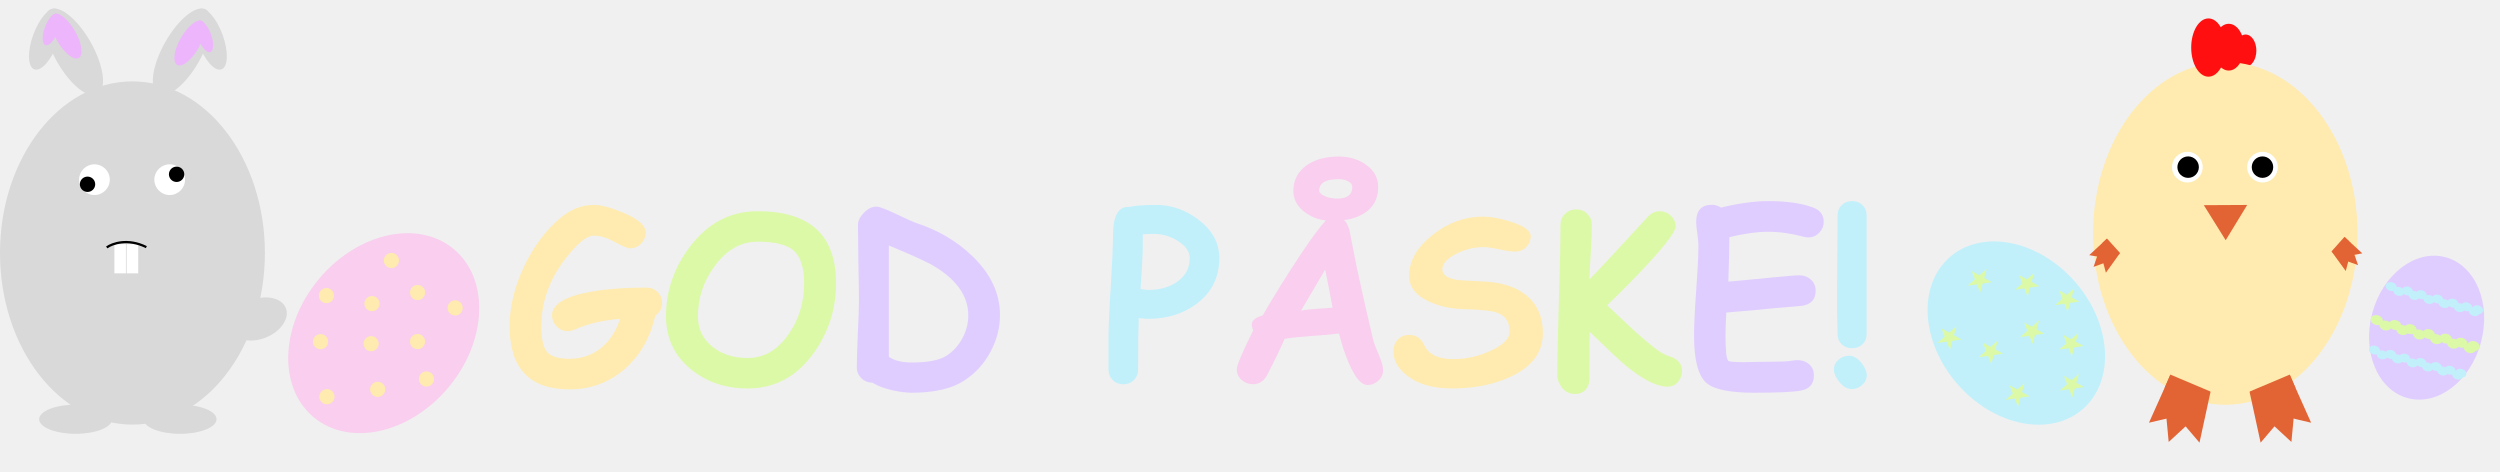
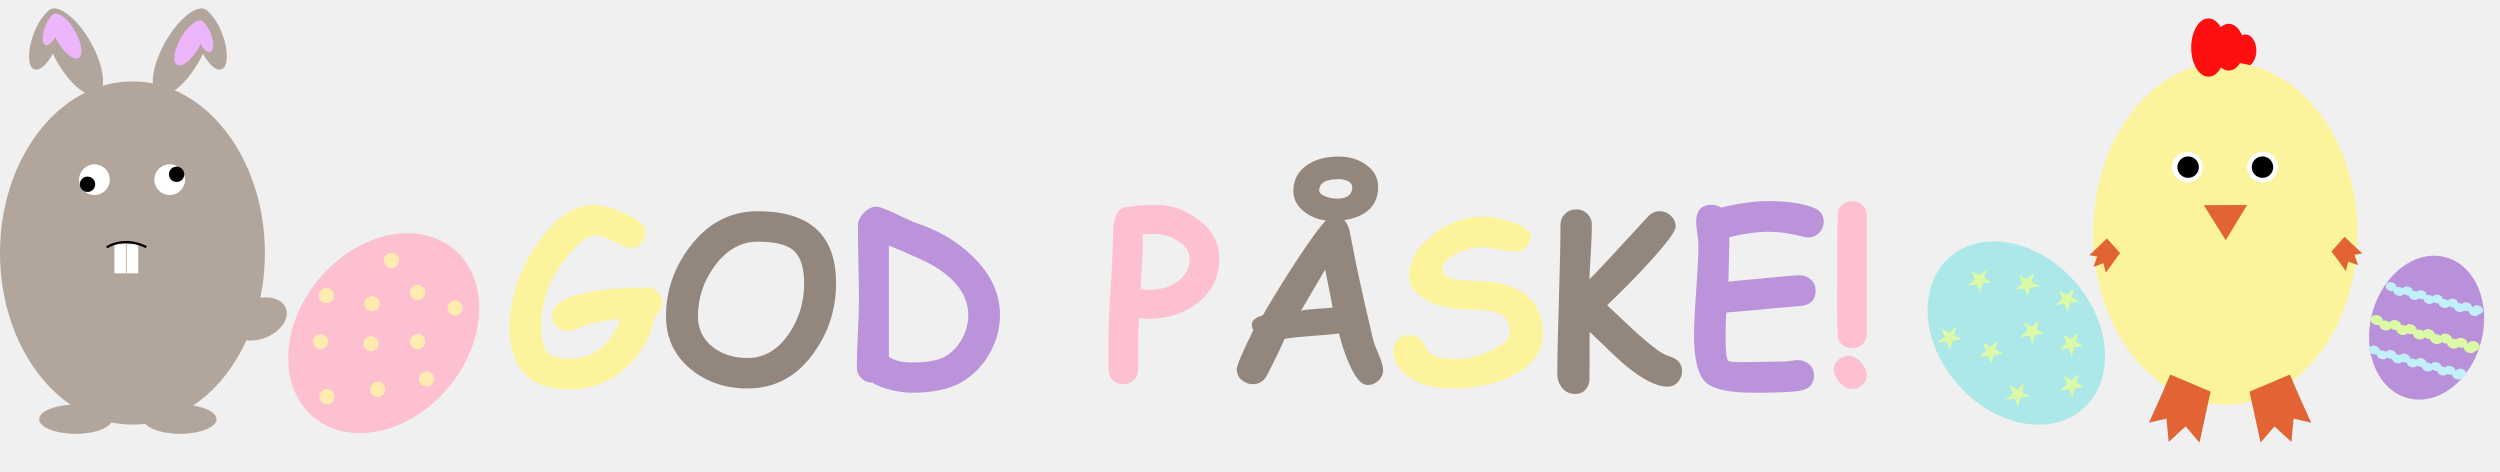
<svg xmlns="http://www.w3.org/2000/svg" width="3256" height="614" viewBox="0 0 3256 614" fill="none">
-   <ellipse cx="499.754" cy="433.907" rx="110" ry="142.522" transform="rotate(39.8202 499.754 433.907)" fill="#F9CEEE" />
-   <circle cx="425.142" cy="384.982" r="9.884" transform="rotate(39.8202 425.142 384.982)" fill="#FFEBAF" />
-   <circle cx="555.422" cy="493.605" r="9.884" transform="rotate(39.8202 555.422 493.605)" fill="#FFEBAF" />
-   <circle cx="483.34" cy="447.618" r="9.884" transform="rotate(39.8202 483.34 447.618)" fill="#FFEBAF" />
-   <circle cx="543.759" cy="444.859" r="9.884" transform="rotate(39.8202 543.759 444.859)" fill="#FFEBAF" />
-   <circle cx="543.858" cy="381.011" r="9.884" transform="rotate(39.8202 543.858 381.011)" fill="#FFEBAF" />
-   <circle cx="509.74" cy="339.28" r="9.884" transform="rotate(39.8202 509.74 339.28)" fill="#FFEBAF" />
-   <circle cx="425.762" cy="516.677" r="9.884" transform="rotate(39.8202 425.762 516.677)" fill="#FFEBAF" />
-   <circle cx="417.452" cy="444.989" r="9.884" transform="rotate(39.8202 417.452 444.989)" fill="#FFEBAF" />
-   <circle cx="491.898" cy="507.06" r="9.884" transform="rotate(39.8202 491.898 507.06)" fill="#FFEBAF" />
-   <circle cx="592.759" cy="401.027" r="9.884" transform="rotate(39.8202 592.759 401.027)" fill="#FFEBAF" />
-   <circle cx="484.496" cy="395.446" r="9.884" transform="rotate(39.8202 484.496 395.446)" fill="#FFEBAF" />
-   <ellipse cx="3160.43" cy="426.752" rx="73.328" ry="95.007" transform="rotate(15 3160.43 426.752)" fill="#E0CDFF" />
+   <ellipse cx="499.753" cy="433.907" rx="110" ry="142.522" transform="rotate(39.8202 499.753 433.907)" fill="#FDC0D0" />
+   <circle cx="425.141" cy="384.982" r="9.884" transform="rotate(39.8202 425.141 384.982)" fill="#FFEBAF" />
+   <circle cx="555.421" cy="493.605" r="9.884" transform="rotate(39.8202 555.421 493.605)" fill="#FFEBAF" />
+   <circle cx="483.339" cy="447.618" r="9.884" transform="rotate(39.8202 483.339 447.618)" fill="#FFEBAF" />
+   <circle cx="543.758" cy="444.859" r="9.884" transform="rotate(39.8202 543.758 444.859)" fill="#FFEBAF" />
+   <circle cx="543.857" cy="381.011" r="9.884" transform="rotate(39.8202 543.857 381.011)" fill="#FFEBAF" />
+   <circle cx="509.739" cy="339.28" r="9.884" transform="rotate(39.8202 509.739 339.28)" fill="#FFEBAF" />
+   <circle cx="425.761" cy="516.677" r="9.884" transform="rotate(39.8202 425.761 516.677)" fill="#FFEBAF" />
+   <circle cx="417.451" cy="444.989" r="9.884" transform="rotate(39.8202 417.451 444.989)" fill="#FFEBAF" />
+   <circle cx="491.897" cy="507.06" r="9.884" transform="rotate(39.8202 491.897 507.06)" fill="#FFEBAF" />
+   <circle cx="592.758" cy="401.027" r="9.884" transform="rotate(39.8202 592.758 401.027)" fill="#FFEBAF" />
+   <circle cx="484.495" cy="395.446" r="9.884" transform="rotate(39.8202 484.495 395.446)" fill="#FFEBAF" />
+   <ellipse cx="3160.43" cy="426.752" rx="73.328" ry="95.007" transform="rotate(15 3160.43 426.752)" fill="#B991DA" />
  <ellipse cx="3106.82" cy="423.929" rx="8.077" ry="6.376" transform="rotate(15 3106.82 423.929)" fill="#DCF9A8" />
  <ellipse cx="3119.31" cy="423.312" rx="8.077" ry="6.376" transform="rotate(15 3119.31 423.312)" fill="#DCF9A8" />
  <ellipse cx="3095.5" cy="416.933" rx="8.077" ry="6.376" transform="rotate(15 3095.5 416.933)" fill="#DCF9A8" />
  <ellipse cx="3150.76" cy="435.701" rx="8.077" ry="6.376" transform="rotate(15 3150.76 435.701)" fill="#DCF9A8" />
-   <ellipse cx="3129" cy="429.871" rx="8.077" ry="6.376" transform="rotate(15 3129 429.871)" fill="#DCF9A8" />
+   <ellipse cx="3128.99" cy="429.871" rx="8.077" ry="6.376" transform="rotate(15 3128.99 429.871)" fill="#DCF9A8" />
  <ellipse cx="3163.24" cy="435.085" rx="8.077" ry="6.376" transform="rotate(15 3163.24 435.085)" fill="#DCF9A8" />
  <ellipse cx="3139.43" cy="428.704" rx="8.077" ry="6.376" transform="rotate(15 3139.43 428.704)" fill="#DCF9A8" />
  <ellipse cx="3172.93" cy="441.642" rx="8.077" ry="6.376" transform="rotate(15 3172.93 441.642)" fill="#DCF9A8" />
  <ellipse cx="3185.42" cy="441.027" rx="8.077" ry="6.376" transform="rotate(15 3185.42 441.027)" fill="#DCF9A8" />
  <ellipse cx="3216.86" cy="453.415" rx="8.077" ry="6.376" transform="rotate(15 3216.86 453.415)" fill="#DCF9A8" />
  <ellipse cx="3221.55" cy="450.708" rx="8.077" ry="6.376" transform="rotate(15 3221.55 450.708)" fill="#DCF9A8" />
  <ellipse cx="3195.1" cy="447.581" rx="8.077" ry="6.376" transform="rotate(15 3195.1 447.581)" fill="#DCF9A8" />
  <ellipse cx="3205.54" cy="446.417" rx="8.077" ry="6.376" transform="rotate(15 3205.54 446.417)" fill="#DCF9A8" />
-   <ellipse cx="3102.63" cy="462.156" rx="7.21" ry="5.692" transform="rotate(15 3102.63 462.156)" fill="#C1F0FB" />
-   <ellipse cx="3113.77" cy="461.607" rx="7.21" ry="5.692" transform="rotate(15 3113.77 461.607)" fill="#C1F0FB" />
+   <ellipse cx="3102.63" cy="462.158" rx="7.21" ry="5.692" transform="rotate(15 3102.63 462.158)" fill="#C1F0FB" />
+   <ellipse cx="3113.77" cy="461.609" rx="7.21" ry="5.692" transform="rotate(15 3113.77 461.609)" fill="#C1F0FB" />
  <ellipse cx="3092.51" cy="455.914" rx="7.21" ry="5.692" transform="rotate(15 3092.51 455.914)" fill="#C1F0FB" />
-   <ellipse cx="3141.85" cy="472.665" rx="7.21" ry="5.692" transform="rotate(15 3141.85 472.665)" fill="#C1F0FB" />
-   <ellipse cx="3122.42" cy="467.46" rx="7.21" ry="5.692" transform="rotate(15 3122.42 467.46)" fill="#C1F0FB" />
-   <ellipse cx="3153" cy="472.117" rx="7.21" ry="5.692" transform="rotate(15 3153 472.117)" fill="#C1F0FB" />
-   <ellipse cx="3131.74" cy="466.419" rx="7.21" ry="5.692" transform="rotate(15 3131.74 466.419)" fill="#C1F0FB" />
-   <ellipse cx="3161.65" cy="477.97" rx="7.21" ry="5.692" transform="rotate(15 3161.65 477.97)" fill="#C1F0FB" />
+   <ellipse cx="3141.85" cy="472.667" rx="7.21" ry="5.692" transform="rotate(15 3141.85 472.667)" fill="#C1F0FB" />
+   <ellipse cx="3122.42" cy="467.462" rx="7.21" ry="5.692" transform="rotate(15 3122.42 467.462)" fill="#C1F0FB" />
+   <ellipse cx="3153" cy="472.119" rx="7.21" ry="5.692" transform="rotate(15 3153 472.119)" fill="#C1F0FB" />
+   <ellipse cx="3131.74" cy="466.421" rx="7.21" ry="5.692" transform="rotate(15 3131.74 466.421)" fill="#C1F0FB" />
+   <ellipse cx="3161.64" cy="477.972" rx="7.21" ry="5.692" transform="rotate(15 3161.64 477.972)" fill="#C1F0FB" />
  <ellipse cx="3172.79" cy="477.421" rx="7.21" ry="5.692" transform="rotate(15 3172.79 477.421)" fill="#C1F0FB" />
-   <ellipse cx="3200.87" cy="488.48" rx="7.21" ry="5.692" transform="rotate(15 3200.87 488.48)" fill="#C1F0FB" />
-   <ellipse cx="3205.05" cy="486.066" rx="7.21" ry="5.692" transform="rotate(15 3205.05 486.066)" fill="#C1F0FB" />
+   <ellipse cx="3200.87" cy="488.482" rx="7.21" ry="5.692" transform="rotate(15 3200.87 488.482)" fill="#C1F0FB" />
+   <ellipse cx="3205.05" cy="486.068" rx="7.21" ry="5.692" transform="rotate(15 3205.05 486.068)" fill="#C1F0FB" />
  <ellipse cx="3181.44" cy="483.275" rx="7.21" ry="5.692" transform="rotate(15 3181.44 483.275)" fill="#C1F0FB" />
-   <ellipse cx="3190.76" cy="482.234" rx="7.21" ry="5.692" transform="rotate(15 3190.76 482.234)" fill="#C1F0FB" />
+   <ellipse cx="3190.75" cy="482.236" rx="7.21" ry="5.692" transform="rotate(15 3190.75 482.236)" fill="#C1F0FB" />
  <ellipse cx="3124.34" cy="379.517" rx="7.21" ry="5.692" transform="rotate(15 3124.34 379.517)" fill="#C1F0FB" />
  <ellipse cx="3135.48" cy="378.968" rx="7.21" ry="5.692" transform="rotate(15 3135.48 378.968)" fill="#C1F0FB" />
  <ellipse cx="3114.22" cy="373.271" rx="7.21" ry="5.692" transform="rotate(15 3114.22 373.271)" fill="#C1F0FB" />
  <ellipse cx="3163.56" cy="390.029" rx="7.21" ry="5.692" transform="rotate(15 3163.56 390.029)" fill="#C1F0FB" />
  <ellipse cx="3144.13" cy="384.822" rx="7.21" ry="5.692" transform="rotate(15 3144.13 384.822)" fill="#C1F0FB" />
  <ellipse cx="3174.71" cy="389.48" rx="7.21" ry="5.692" transform="rotate(15 3174.71 389.48)" fill="#C1F0FB" />
  <ellipse cx="3153.44" cy="383.783" rx="7.21" ry="5.692" transform="rotate(15 3153.44 383.783)" fill="#C1F0FB" />
  <ellipse cx="3183.35" cy="395.332" rx="7.21" ry="5.692" transform="rotate(15 3183.35 395.332)" fill="#C1F0FB" />
  <ellipse cx="3194.5" cy="394.783" rx="7.21" ry="5.692" transform="rotate(15 3194.5 394.783)" fill="#C1F0FB" />
  <ellipse cx="3222.57" cy="405.843" rx="7.21" ry="5.692" transform="rotate(15 3222.57 405.843)" fill="#C1F0FB" />
  <ellipse cx="3226.76" cy="403.425" rx="7.21" ry="5.692" transform="rotate(15 3226.76 403.425)" fill="#C1F0FB" />
  <ellipse cx="3203.15" cy="400.636" rx="7.21" ry="5.692" transform="rotate(15 3203.15 400.636)" fill="#C1F0FB" />
  <ellipse cx="3212.46" cy="399.597" rx="7.21" ry="5.692" transform="rotate(15 3212.46 399.597)" fill="#C1F0FB" />
-   <ellipse cx="2626.06" cy="433.783" rx="101.5" ry="131.509" transform="rotate(-41.3264 2626.06 433.783)" fill="#C1F0FB" />
+   <ellipse cx="2626.06" cy="433.783" rx="101.5" ry="131.509" transform="rotate(-41.3264 2626.06 433.783)" fill="#ADE8E8" />
  <path d="M2617.23 501.78L2627.27 507.298L2636.74 498.97L2633.48 510.708L2643.52 516.225L2631.46 517.962L2628.2 529.7L2624.01 519.035L2611.95 520.772L2621.42 512.444L2617.23 501.78Z" fill="#DCF9A8" />
-   <path d="M2687.31 436.237L2697.35 441.755L2706.83 433.427L2703.56 445.165L2713.6 450.682L2701.54 452.419L2698.28 464.157L2694.09 453.492L2682.03 455.229L2691.5 446.901L2687.31 436.237Z" fill="#DCF9A8" />
-   <path d="M2582.44 446.18L2592.49 451.698L2601.96 443.37L2598.69 455.108L2608.73 460.626L2596.67 462.362L2593.41 474.1L2589.22 463.436L2577.16 465.173L2586.63 456.845L2582.44 446.18Z" fill="#DCF9A8" />
-   <path d="M2629.78 358.331L2639.82 363.848L2649.29 355.52L2646.02 367.258L2656.07 372.776L2644.01 374.513L2640.74 386.251L2636.55 375.586L2624.49 377.323L2633.97 368.995L2629.78 358.331Z" fill="#DCF9A8" />
-   <path d="M2567.99 353.112L2578.03 358.63L2587.5 350.302L2584.24 362.04L2594.28 367.557L2582.22 369.294L2578.96 381.032L2574.77 370.367L2562.71 372.104L2572.18 363.776L2567.99 353.112Z" fill="#DCF9A8" />
-   <path d="M2528.6 427.713L2538.64 433.231L2548.11 424.903L2544.84 436.641L2554.89 442.159L2542.83 443.896L2539.56 455.634L2535.37 444.969L2523.31 446.706L2532.78 438.378L2528.6 427.713Z" fill="#DCF9A8" />
-   <path d="M2681.86 378.35L2691.9 383.868L2701.37 375.54L2698.1 387.278L2708.15 392.796L2696.09 394.532L2692.82 406.27L2688.63 395.606L2676.58 397.343L2686.05 389.015L2681.86 378.35Z" fill="#DCF9A8" />
-   <path d="M2636.24 420.032L2646.28 425.549L2655.75 417.222L2652.49 428.96L2662.53 434.477L2650.47 436.214L2647.2 447.952L2643.01 437.287L2630.96 439.024L2640.43 430.696L2636.24 420.032Z" fill="#DCF9A8" />
-   <path d="M2688.05 489.651L2698.1 495.169L2707.57 486.841L2704.3 498.579L2714.34 504.096L2702.28 505.833L2699.02 517.571L2694.83 506.907L2682.77 508.643L2692.24 500.316L2688.05 489.651Z" fill="#DCF9A8" />
-   <ellipse cx="2924.7" cy="65.931" rx="13.977" ry="20.966" fill="#FF0F0F" />
-   <ellipse cx="2898.24" cy="304.044" rx="172.219" ry="223.136" fill="#FFEBAF" />
+   <path d="M2687.31 436.237L2697.35 441.755L2706.82 433.427L2703.56 445.165L2713.6 450.682L2701.54 452.419L2698.28 464.157L2694.09 453.492L2682.03 455.229L2691.5 446.901L2687.31 436.237Z" fill="#DCF9A8" />
+   <path d="M2582.44 446.18L2592.48 451.698L2601.96 443.37L2598.69 455.108L2608.73 460.626L2596.67 462.362L2593.41 474.1L2589.22 463.436L2577.16 465.173L2586.63 456.845L2582.44 446.18Z" fill="#DCF9A8" />
+   <path d="M2629.78 358.331L2639.82 363.848L2649.29 355.52L2646.02 367.258L2656.07 372.776L2644.01 374.513L2640.74 386.251L2636.55 375.586L2624.49 377.323L2633.96 368.995L2629.78 358.331Z" fill="#DCF9A8" />
+   <path d="M2567.99 353.112L2578.03 358.63L2587.5 350.302L2584.24 362.04L2594.28 367.557L2582.22 369.294L2578.95 381.032L2574.77 370.367L2562.71 372.104L2572.18 363.776L2567.99 353.112Z" fill="#DCF9A8" />
+   <path d="M2528.6 427.713L2538.64 433.231L2548.11 424.903L2544.84 436.641L2554.88 442.159L2542.83 443.896L2539.56 455.634L2535.37 444.969L2523.31 446.706L2532.78 438.378L2528.6 427.713Z" fill="#DCF9A8" />
+   <path d="M2681.86 378.35L2691.9 383.868L2701.37 375.54L2698.1 387.278L2708.15 392.796L2696.09 394.532L2692.82 406.27L2688.63 395.606L2676.57 397.343L2686.04 389.015L2681.86 378.35Z" fill="#DCF9A8" />
+   <path d="M2636.24 420.032L2646.28 425.549L2655.75 417.222L2652.48 428.96L2662.53 434.477L2650.47 436.214L2647.2 447.952L2643.01 437.287L2630.95 439.024L2640.43 430.696L2636.24 420.032Z" fill="#DCF9A8" />
+   <path d="M2688.05 489.651L2698.09 495.169L2707.56 486.841L2704.3 498.579L2714.34 504.096L2702.28 505.833L2699.02 517.571L2694.83 506.907L2682.77 508.643L2692.24 500.316L2688.05 489.651Z" fill="#DCF9A8" />
+   <ellipse cx="2924.69" cy="65.931" rx="13.977" ry="20.966" fill="#FF0F0F" />
+   <ellipse cx="2898.24" cy="304.044" rx="172.219" ry="223.136" fill="#FCF49C" />
  <path d="M2798.82 550.546L2826.46 488.878L2864.61 535.111L2798.82 550.546Z" fill="#E26435" />
  <path d="M2824.5 575.627L2818.15 508.349L2874.14 529.773L2824.5 575.627Z" fill="#E26435" />
  <path d="M2864.62 576.515L2820.81 525.062L2878.96 510.476L2864.62 576.515Z" fill="#E26435" />
  <rect x="2826.58" y="487.832" width="56.811" height="19.227" transform="rotate(22.912 2826.58 487.832)" fill="#E26435" />
  <path d="M3010.01 550.544L2982.38 488.876L2944.22 535.109L3010.01 550.544Z" fill="#E26435" />
-   <path d="M2984.34 575.623L2990.68 508.345L2934.7 529.769L2984.34 575.623Z" fill="#E26435" />
+   <path d="M2984.33 575.623L2990.68 508.345L2934.7 529.769L2984.33 575.623Z" fill="#E26435" />
  <path d="M2944.21 576.503L2988.02 525.05L2929.88 510.464L2944.21 576.503Z" fill="#E26435" />
-   <rect width="56.811" height="19.227" transform="matrix(-0.921104 0.389318 0.389318 0.921104 2982.26 487.83)" fill="#E26435" />
+   <rect width="56.811" height="19.227" transform="matrix(-0.921104 0.389318 0.389318 0.921104 2982.25 487.83)" fill="#E26435" />
  <path d="M2721.01 332.296L2743.87 311.065L2750.55 337.596L2721.01 332.296Z" fill="#E26435" />
  <path d="M2726.64 347.587L2736.82 317.845L2755.41 337.045L2726.64 347.587Z" fill="#E26435" />
-   <path d="M2742.71 355.195L2734.73 325.426L2761.02 329.709L2742.71 355.195Z" fill="#E26435" />
-   <rect width="25.36" height="8.884" transform="matrix(0.669586 0.742735 -0.718535 0.695491 2744.12 310.645)" fill="#E26435" />
+   <path d="M2742.7 355.195L2734.73 325.426L2761.01 329.709L2742.7 355.195Z" fill="#E26435" />
+   <rect width="25.36" height="8.884" transform="matrix(0.669586 0.742735 -0.718535 0.695491 2744.11 310.645)" fill="#E26435" />
  <path d="M3076.69 329.971L3053.71 308.872L3047.18 335.44L3076.69 329.971Z" fill="#E26435" />
-   <path d="M3071.14 345.291L3060.8 315.609L3042.32 334.915L3071.14 345.291Z" fill="#E26435" />
+   <path d="M3071.14 345.291L3060.8 315.609L3042.31 334.915L3071.14 345.291Z" fill="#E26435" />
  <path d="M3055.12 352.992L3062.93 323.178L3036.67 327.611L3055.12 352.992Z" fill="#E26435" />
  <rect width="25.36" height="8.883" transform="matrix(-0.665346 0.746535 0.722492 0.691379 3053.46 308.451)" fill="#E26435" />
-   <path d="M2898.73 312.879L2870.24 267.217L2926.75 266.922L2898.73 312.879Z" fill="#E26435" />
+   <path d="M2898.73 312.879L2870.24 267.217L2926.74 266.922L2898.73 312.879Z" fill="#E26435" />
  <circle cx="2848.82" cy="217.684" r="19.968" fill="white" />
  <circle cx="2946.66" cy="217.684" r="19.968" fill="white" />
  <circle cx="2849.82" cy="217.684" r="13.977" fill="black" />
  <circle cx="2946.66" cy="217.684" r="13.977" fill="black" />
-   <ellipse cx="2876.28" cy="61.938" rx="22.463" ry="37.938" fill="#FF0F0F" />
+   <ellipse cx="2876.27" cy="61.938" rx="22.463" ry="37.938" fill="#FF0F0F" />
  <ellipse cx="2902.73" cy="61.439" rx="19.968" ry="30.451" fill="#FF0F0F" />
-   <ellipse cx="336.446" cy="415.44" rx="38.553" ry="26.064" transform="rotate(-21.6294 336.446 415.44)" fill="#D9D9D9" />
-   <ellipse cx="172.5" cy="329.5" rx="172.5" ry="223.5" fill="#D9D9D9" />
+   <ellipse cx="336.446" cy="415.44" rx="38.553" ry="26.064" transform="rotate(-21.6294 336.446 415.44)" fill="#B2A69C" />
+   <ellipse cx="172.5" cy="329.5" rx="172.5" ry="223.5" fill="#B2A69C" />
  <circle cx="123" cy="234" r="20" fill="white" />
  <circle cx="221" cy="234" r="20" fill="white" />
  <circle cx="114" cy="240" r="10" fill="black" />
  <circle cx="230" cy="227" r="10" fill="black" />
-   <ellipse cx="98.5" cy="546" rx="47.5" ry="19" fill="#D9D9D9" />
-   <ellipse cx="96.101" cy="67.537" rx="63.262" ry="25.305" transform="rotate(60.5993 96.1013 67.537)" fill="#D9D9D9" />
-   <ellipse cx="59.005" cy="51.018" rx="41.819" ry="16.728" transform="rotate(109.972 59.0051 51.0183)" fill="#D9D9D9" />
+   <ellipse cx="98.5" cy="546" rx="47.5" ry="19" fill="#B2A69C" />
+   <ellipse cx="96.101" cy="67.537" rx="63.262" ry="25.305" transform="rotate(60.5993 96.1013 67.537)" fill="#B2A69C" />
+   <ellipse cx="59.005" cy="51.018" rx="41.819" ry="16.728" transform="rotate(109.972 59.0051 51.0183)" fill="#B2A69C" />
  <ellipse cx="32.874" cy="13.227" rx="32.874" ry="13.227" transform="matrix(0.495117 0.868826 -0.873556 0.486725 81.4463 12)" fill="#EDB5FB" />
  <ellipse cx="21.701" cy="8.756" rx="21.701" ry="8.756" transform="matrix(-0.344976 0.938612 -0.941082 -0.338179 82.4521 21.0332)" fill="#EDB5FB" />
-   <ellipse cx="63.262" cy="25.305" rx="63.262" ry="25.305" transform="matrix(-0.490914 0.871208 0.871208 0.490914 246.113 0)" fill="#D9D9D9" />
-   <ellipse cx="41.819" cy="16.728" rx="41.819" ry="16.728" transform="matrix(0.341565 0.939858 0.939858 -0.341565 244.193 17.4277)" fill="#D9D9D9" />
+   <ellipse cx="63.262" cy="25.305" rx="63.262" ry="25.305" transform="matrix(-0.490914 0.871208 0.871208 0.490914 246.113 0)" fill="#B2A69C" />
+   <ellipse cx="41.819" cy="16.728" rx="41.819" ry="16.728" transform="matrix(0.341565 0.939858 0.939858 -0.341565 244.193 17.4277)" fill="#B2A69C" />
  <ellipse cx="32.874" cy="13.227" rx="32.874" ry="13.227" transform="matrix(-0.495117 0.868826 0.873556 0.486725 251.756 21)" fill="#EDB5FB" />
  <ellipse cx="21.701" cy="8.756" rx="21.701" ry="8.756" transform="matrix(0.344976 0.938612 0.941082 -0.338179 250.75 30.0332)" fill="#EDB5FB" />
-   <ellipse cx="234.5" cy="546" rx="47.5" ry="19" fill="#D9D9D9" />
+   <ellipse cx="234.5" cy="546" rx="47.5" ry="19" fill="#B2A69C" />
  <rect x="149" y="318" width="15" height="38" fill="white" />
  <rect x="165" y="318" width="15" height="38" fill="white" />
  <path d="M139 322.25C146.103 317.103 166.364 309.82 190.586 321.861" stroke="black" stroke-width="3" />
-   <path d="M853.557 410.867C846.916 439.969 833.537 463.26 813.42 480.74C793.01 498.318 769.084 507.107 741.643 507.107C715.666 507.107 696.184 500.271 683.195 486.6C670.207 472.83 663.713 452.225 663.713 424.783C663.713 399.783 669.865 374.148 682.17 347.879C694.475 321.609 710.295 300.32 729.631 284.012C743.205 272.586 757.756 266.873 773.283 266.873C782.756 266.873 795.646 270.291 811.955 277.127C831.291 285.232 840.959 293.875 840.959 303.055C840.959 308.328 838.957 313.064 834.953 317.264C830.949 321.365 826.018 323.416 820.158 323.416C817.229 323.416 810.734 320.682 800.676 315.213C790.715 309.646 781.584 306.863 773.283 306.863C764.494 306.863 752.629 316.336 737.688 335.281C715.91 362.82 705.021 392.654 705.021 424.783C705.021 441.092 707.414 452.176 712.199 458.035C717.277 464.188 727.092 467.264 741.643 467.264C756.584 467.264 769.719 463.016 781.047 454.52C793.059 445.535 801.945 432.449 807.707 415.262C785.051 417.02 765.324 421.658 748.527 429.178C745.5 430.545 742.473 431.229 739.445 431.229C733.391 431.229 728.361 428.982 724.357 424.49C720.744 420.486 718.938 415.945 718.938 410.867C718.938 395.926 736.613 385.477 771.965 379.52C791.887 376.199 815.129 374.539 841.691 374.539C847.551 374.539 852.434 376.443 856.34 380.252C860.344 384.061 862.346 388.748 862.346 394.314C862.346 401.443 859.416 406.961 853.557 410.867ZM1891.37 505.936C1866.57 505.936 1847.04 500.418 1832.78 489.383C1820.77 480.203 1814.76 469.607 1814.76 457.596C1814.76 451.443 1816.62 446.365 1820.33 442.361C1824.04 438.26 1829.17 436.209 1835.71 436.209C1844.5 436.209 1850.94 440.701 1855.05 449.686C1860.61 461.697 1873.21 467.703 1892.84 467.703C1909.64 467.703 1925.9 464.041 1941.62 456.717C1957.93 449.197 1966.08 440.945 1966.08 431.961C1966.08 419.656 1961 411.551 1950.85 407.645C1943.62 404.812 1929.12 403.152 1907.34 402.664C1890.45 402.273 1875.31 399.1 1861.93 393.143C1843.86 385.037 1834.98 373.416 1835.27 358.279C1835.56 339.236 1845.72 321.805 1865.74 305.984C1885.76 290.066 1907.83 282.107 1931.95 282.107C1941.52 282.107 1953.34 284.305 1967.4 288.699C1984.88 294.168 1993.62 300.467 1993.62 307.596C1993.62 312.674 1991.86 317.166 1988.35 321.072C1984.44 325.467 1979.41 327.664 1973.26 327.664C1968.67 327.664 1961.78 326.688 1952.6 324.734C1943.52 322.781 1936.64 321.805 1931.95 321.805C1919.35 321.902 1907.39 324.93 1896.06 330.887C1884.34 336.941 1878.48 343.533 1878.48 350.662C1878.48 354.373 1880.24 357.449 1883.76 359.891C1887.37 362.234 1892.74 363.895 1899.87 364.871C1912.37 365.555 1924.82 366.238 1937.22 366.922C1958.9 368.582 1976.04 374.686 1988.64 385.232C2002.51 396.951 2009.44 413.162 2009.44 433.865C2009.44 459.061 1995.08 478.152 1966.37 491.141C1944.5 501.004 1919.5 505.936 1891.37 505.936Z" fill="#FFEBAF" />
-   <path d="M973.743 505.936C944.837 505.936 920.227 497.635 899.915 481.033C878.235 463.26 867.395 440.262 867.395 412.039C867.395 378.836 877.796 348.562 898.596 321.219C921.936 290.457 951.331 275.076 986.78 275.076C1020.86 275.076 1046.4 282.889 1063.39 298.514C1080.38 314.139 1088.88 337.625 1088.88 368.973C1088.88 402.176 1079.31 432.254 1060.17 459.207C1038.1 490.359 1009.29 505.936 973.743 505.936ZM986.78 314.773C965.003 314.773 946.35 325.32 930.823 346.414C916.272 366.141 908.997 388.016 908.997 412.039C908.997 428.25 915.296 441.434 927.893 451.59C940.003 461.355 955.286 466.238 973.743 466.238C995.227 466.238 1013.15 455.691 1027.5 434.598C1040.69 415.359 1047.28 393.484 1047.28 368.973C1047.28 348.465 1042.69 334.207 1033.51 326.199C1024.72 318.582 1009.14 314.773 986.78 314.773ZM2070.3 432.107L2070.15 493.777C2070.15 498.074 2068.93 502.029 2066.49 505.643C2063.07 510.623 2058.09 513.113 2051.55 513.113C2043.84 513.113 2037.78 509.988 2033.39 503.738C2029.97 498.855 2028.26 493.631 2028.26 488.064C2028.26 466.385 2028.94 433.816 2030.31 390.359C2031.68 346.902 2032.36 314.334 2032.36 292.654C2032.36 287.186 2034.31 282.498 2038.22 278.592C2042.13 274.686 2047.01 272.732 2052.87 272.732C2058.73 272.732 2063.56 274.686 2067.37 278.592C2071.28 282.498 2073.23 287.186 2073.23 292.654C2073.23 301.443 2072.79 313.309 2071.91 328.25C2070.84 345.633 2070.2 357.498 2070.01 363.846C2076.84 357.4 2102.19 330.252 2146.03 282.4C2150.53 277.518 2155.7 275.076 2161.56 275.076C2167.13 275.076 2171.96 277.029 2176.06 280.936C2180.26 284.842 2182.36 289.578 2182.36 295.145C2182.36 301.199 2170.74 316.922 2147.5 342.312C2130.31 360.965 2112.19 379.373 2093.15 397.537C2103.8 407.596 2114.49 417.654 2125.23 427.713C2137.73 439.236 2148.96 448.709 2158.92 456.131C2163.9 459.744 2169.28 462.479 2175.04 464.334C2185.49 467.654 2190.71 474.051 2190.71 483.523C2190.71 487.723 2189.39 491.775 2186.76 495.682C2183.14 500.955 2178.11 503.592 2171.67 503.592C2157.7 503.592 2139.59 494.461 2117.32 476.199C2110.68 470.73 2095.01 456.033 2070.3 432.107Z" fill="#DCF9A8" />
-   <path d="M1136.26 498.465C1130.5 498.367 1125.67 496.414 1121.76 492.605C1117.86 488.699 1115.9 484.012 1115.9 478.543C1115.9 468.777 1116.34 454.129 1117.22 434.598C1118.2 415.066 1118.69 400.418 1118.69 390.652C1118.69 379.812 1118.44 363.553 1117.95 341.873C1117.56 320.193 1117.37 303.934 1117.37 293.094C1117.37 287.723 1119.95 282.4 1125.13 277.127C1130.31 271.756 1135.82 269.07 1141.68 269.07C1144.91 269.07 1153.01 272.098 1166 278.152C1181.14 285.379 1190.12 289.432 1192.95 290.311C1221.57 299.588 1245.98 313.943 1266.19 333.377C1290.32 356.521 1302.38 382.107 1302.38 410.135C1302.38 427.029 1298.23 443.094 1289.93 458.328C1281.62 473.855 1270.25 486.307 1255.79 495.682C1239.58 506.229 1216.78 511.502 1187.39 511.502C1180.26 511.502 1172.05 510.477 1162.78 508.426C1151.55 505.887 1142.71 502.566 1136.26 498.465ZM1218.59 347.879C1209.11 341.922 1188.8 332.547 1157.65 319.754V464.773C1161.46 467.215 1165.8 469.07 1170.69 470.34C1175.67 471.512 1181.19 472.098 1187.24 472.098C1208.33 472.098 1223.47 469.168 1232.65 463.309C1241.34 457.742 1248.23 450.174 1253.3 440.604C1258.48 431.033 1261.07 421.072 1261.07 410.721C1261.07 386.502 1246.91 365.555 1218.59 347.879ZM2354.99 309.207C2353.04 309.207 2350.98 308.914 2348.84 308.328C2333.02 304.031 2317.64 301.883 2302.69 301.883C2295.37 301.883 2287.51 302.469 2279.11 303.641C2270.71 304.812 2261.78 306.57 2252.3 308.914C2252.3 321.902 2251.86 341.189 2250.98 366.775C2256.45 366.385 2275.55 364.578 2308.26 361.355C2326.91 359.5 2338.73 358.572 2343.71 358.572C2349.47 358.572 2354.4 360.428 2358.5 364.139C2362.61 367.752 2364.66 372.586 2364.66 378.641C2364.66 390.262 2358.46 396.854 2346.05 398.416C2338.24 399.002 2326.57 399.979 2311.04 401.346C2297.18 402.908 2276.28 404.812 2248.35 407.059C2247.66 419.461 2247.32 429.471 2247.32 437.088C2247.32 456.229 2248.45 467.117 2250.69 469.754C2251.77 471.023 2257.92 471.658 2269.15 471.658C2275.2 471.658 2284.33 471.512 2296.54 471.219C2308.75 470.926 2317.88 470.779 2323.93 470.779C2325.89 470.779 2328.77 470.486 2332.58 469.9C2336.39 469.314 2339.22 469.021 2341.07 469.021C2346.74 469.021 2351.57 470.633 2355.57 473.855C2360.16 477.469 2362.46 482.547 2362.46 489.09C2362.46 500.027 2356.75 506.57 2345.32 508.719C2335.56 510.574 2315.29 511.502 2284.53 511.502C2252.69 511.502 2231.94 507.205 2222.27 498.611C2211.63 489.139 2206.31 468.631 2206.31 437.088C2206.31 424.002 2207.23 404.373 2209.09 378.201C2211.04 351.932 2212.02 332.303 2212.02 319.314C2212.02 315.896 2211.53 310.867 2210.56 304.227C2209.58 297.488 2209.09 292.41 2209.09 288.992C2209.09 274.148 2215.93 266.727 2229.6 266.727C2233.89 266.727 2237.85 267.947 2241.46 270.389C2252.79 267.557 2263.53 265.457 2273.69 264.09C2283.94 262.625 2293.61 261.893 2302.69 261.893C2327.3 261.893 2346.98 264.725 2361.73 270.389C2370.71 273.807 2375.2 280.008 2375.2 288.992C2375.2 294.07 2373.45 298.562 2369.93 302.469C2366.02 306.961 2361.04 309.207 2354.99 309.207Z" fill="#E0CDFF" />
-   <path d="M1495.43 415.262C1493.77 415.262 1489.67 414.92 1483.13 414.236C1482.54 427.908 1482.25 450.369 1482.25 481.619C1482.25 486.795 1480.44 491.238 1476.83 494.949C1473.22 498.66 1468.63 500.516 1463.06 500.516C1457.5 500.516 1452.86 498.66 1449.15 494.949C1445.53 491.238 1443.73 486.795 1443.73 481.619V440.75C1443.73 425.613 1444.7 403.201 1446.66 373.514C1448.51 343.338 1449.49 320.828 1449.59 305.984C1449.68 280.594 1456.81 268.436 1470.97 269.51C1474.29 268.631 1478.88 267.996 1484.74 267.605C1490.6 267.117 1497.73 266.873 1506.13 266.873C1525.27 266.873 1543.24 273.074 1560.03 285.477C1578.69 299.344 1588.01 316.238 1588.01 336.16C1588.01 361.16 1578.1 381.033 1558.28 395.779C1540.7 408.768 1519.75 415.262 1495.43 415.262ZM1502.76 304.666C1499.63 304.666 1496.85 304.715 1494.41 304.812C1492.07 304.812 1490.06 304.91 1488.4 305.105C1488.4 309.695 1488.35 316.58 1488.26 325.76C1488.06 336.6 1487.13 353.494 1485.47 376.443C1490.45 377.225 1493.77 377.615 1495.43 377.615C1510.67 377.615 1523.32 374.002 1533.37 366.775C1544.12 359.061 1549.49 348.855 1549.49 336.16C1549.49 327.859 1544.46 320.486 1534.4 314.041C1524.73 307.791 1514.18 304.666 1502.76 304.666ZM2412.19 453.494C2406.72 453.494 2402.18 451.785 2398.56 448.367C2395.05 444.949 2393.29 440.652 2393.29 435.477C2393.29 431.668 2393.14 426.004 2392.85 418.484C2392.66 410.867 2392.56 405.154 2392.56 401.346C2392.56 387.869 2392.66 367.654 2392.85 340.701C2393.14 313.748 2393.29 293.533 2393.29 280.057C2393.29 274.881 2395.1 270.584 2398.71 267.166C2402.32 263.65 2406.82 261.893 2412.19 261.893C2417.56 261.893 2422.05 263.65 2425.66 267.166C2429.28 270.584 2431.08 274.881 2431.08 280.057V435.477C2431.08 440.652 2429.28 444.949 2425.66 448.367C2422.15 451.785 2417.66 453.494 2412.19 453.494ZM2411.75 506.668C2405.89 506.668 2400.42 503.543 2395.34 497.293C2390.75 491.531 2388.46 486.16 2388.46 481.18C2388.46 476.102 2390.46 471.854 2394.46 468.436C2398.47 465.018 2403.01 463.309 2408.09 463.309C2413.94 463.309 2419.36 466.434 2424.34 472.684C2428.93 478.445 2431.23 483.768 2431.23 488.65C2431.23 493.631 2429.23 497.879 2425.22 501.395C2421.32 504.91 2416.83 506.668 2411.75 506.668Z" fill="#C1F0FB" />
-   <path d="M1780.56 501.395C1772.85 501.102 1765.08 492.02 1757.27 474.148C1752.1 462.625 1747.65 449.344 1743.94 434.305C1736.71 435.379 1724.9 436.453 1708.49 437.527C1693.06 438.602 1681.25 439.871 1673.04 441.336C1668.55 452.078 1660.74 468.24 1649.61 489.822C1645.31 496.854 1639.35 500.369 1631.73 500.369C1626.36 500.369 1621.53 498.562 1617.23 494.949C1612.94 491.238 1610.79 486.551 1610.79 480.887C1610.79 475.906 1617.92 459.012 1632.17 430.203C1630.81 427.176 1630.22 424.344 1630.42 421.707C1630.81 417.02 1635.54 413.357 1644.62 410.721C1658.49 386.697 1673.92 361.795 1690.91 336.014C1715.33 299.002 1730.37 280.496 1736.03 280.496C1746.77 280.496 1753.95 286.99 1757.56 299.979C1759.52 310.428 1762.59 326.102 1766.79 347C1772.75 375.125 1780.03 407.303 1788.62 443.533C1789.3 446.268 1791.79 452.713 1796.09 462.869C1799.61 471.268 1801.36 477.566 1801.36 481.766C1801.36 487.43 1799.21 492.166 1794.92 495.975C1790.72 499.783 1785.93 501.59 1780.56 501.395ZM1725.92 351.102C1718.31 364.188 1707.81 382.01 1694.43 404.568C1698.82 403.592 1705.66 402.811 1714.94 402.225C1725.88 401.541 1732.76 401.004 1735.59 400.613C1733.25 387.918 1730.03 371.414 1725.92 351.102ZM1736.76 287.674C1722.12 287.869 1709.76 284.158 1699.7 276.541C1689.55 269.021 1684.47 259.744 1684.47 248.709C1684.47 234.646 1690.23 223.514 1701.75 215.311C1712.59 207.693 1726.51 203.885 1743.5 203.885C1757.08 203.885 1768.75 207.303 1778.51 214.139C1789.45 221.561 1794.92 231.375 1794.92 243.582C1794.92 258.914 1788.72 270.389 1776.31 278.006C1766.26 284.256 1753.07 287.479 1736.76 287.674ZM1743.5 233.328C1726.31 233.328 1717.87 238.406 1718.16 248.562C1718.26 251.102 1720.75 253.445 1725.63 255.594C1730.61 257.645 1735.93 258.67 1741.6 258.67C1748.14 258.67 1753.02 257.4 1756.25 254.861C1759.57 252.322 1761.23 248.562 1761.23 243.582C1761.23 240.555 1759.52 238.113 1756.1 236.258C1752.78 234.305 1748.58 233.328 1743.5 233.328Z" fill="#F9CEEE" />
+   <path d="M853.562 410.867C846.922 439.969 833.543 463.26 813.426 480.74C793.016 498.318 769.09 507.107 741.648 507.107C715.672 507.107 696.189 500.271 683.201 486.6C670.213 472.83 663.719 452.225 663.719 424.783C663.719 399.783 669.871 374.148 682.176 347.879C694.48 321.609 710.301 300.32 729.637 284.012C743.211 272.586 757.762 266.873 773.289 266.873C782.762 266.873 795.652 270.291 811.961 277.127C831.297 285.232 840.965 293.875 840.965 303.055C840.965 308.328 838.963 313.064 834.959 317.264C830.955 321.365 826.023 323.416 820.164 323.416C817.234 323.416 810.74 320.682 800.682 315.213C790.721 309.646 781.59 306.863 773.289 306.863C764.5 306.863 752.635 316.336 737.693 335.281C715.916 362.82 705.027 392.654 705.027 424.783C705.027 441.092 707.42 452.176 712.205 458.035C717.283 464.188 727.098 467.264 741.648 467.264C756.59 467.264 769.725 463.016 781.053 454.52C793.064 445.535 801.951 432.449 807.713 415.262C785.057 417.02 765.33 421.658 748.533 429.178C745.506 430.545 742.479 431.229 739.451 431.229C733.396 431.229 728.367 428.982 724.363 424.49C720.75 420.486 718.943 415.945 718.943 410.867C718.943 395.926 736.619 385.477 771.971 379.52C791.893 376.199 815.135 374.539 841.697 374.539C847.557 374.539 852.439 376.443 856.346 380.252C860.35 384.061 862.352 388.748 862.352 394.314C862.352 401.443 859.422 406.961 853.562 410.867ZM1891.38 505.936C1866.57 505.936 1847.04 500.418 1832.79 489.383C1820.77 480.203 1814.77 469.607 1814.77 457.596C1814.77 451.443 1816.62 446.365 1820.33 442.361C1824.05 438.26 1829.17 436.209 1835.72 436.209C1844.5 436.209 1850.95 440.701 1855.05 449.686C1860.62 461.697 1873.22 467.703 1892.84 467.703C1909.64 467.703 1925.9 464.041 1941.62 456.717C1957.93 449.197 1966.09 440.945 1966.09 431.961C1966.09 419.656 1961.01 411.551 1950.85 407.645C1943.63 404.812 1929.12 403.152 1907.35 402.664C1890.45 402.273 1875.32 399.1 1861.94 393.143C1843.87 385.037 1834.98 373.416 1835.28 358.279C1835.57 339.236 1845.73 321.805 1865.74 305.984C1885.76 290.066 1907.83 282.107 1931.96 282.107C1941.53 282.107 1953.34 284.305 1967.41 288.699C1984.89 294.168 1993.63 300.467 1993.63 307.596C1993.63 312.674 1991.87 317.166 1988.35 321.072C1984.45 325.467 1979.42 327.664 1973.26 327.664C1968.67 327.664 1961.79 326.688 1952.61 324.734C1943.53 322.781 1936.64 321.805 1931.96 321.805C1919.36 321.902 1907.4 324.93 1896.07 330.887C1884.35 336.941 1878.49 343.533 1878.49 350.662C1878.49 354.373 1880.25 357.449 1883.76 359.891C1887.38 362.234 1892.75 363.895 1899.88 364.871C1912.38 365.555 1924.83 366.238 1937.23 366.922C1958.91 368.582 1976.05 374.686 1988.65 385.232C2002.51 396.951 2009.45 413.162 2009.45 433.865C2009.45 459.061 1995.09 478.152 1966.38 491.141C1944.5 501.004 1919.5 505.936 1891.38 505.936Z" fill="#FCF49C" />
+   <path d="M973.749 505.936C944.843 505.936 920.233 497.635 899.921 481.033C878.241 463.26 867.401 440.262 867.401 412.039C867.401 378.836 877.802 348.562 898.602 321.219C921.942 290.457 951.337 275.076 986.786 275.076C1020.87 275.076 1046.41 282.889 1063.4 298.514C1080.39 314.139 1088.89 337.625 1088.89 368.973C1088.89 402.176 1079.32 432.254 1060.17 459.207C1038.1 490.359 1009.3 505.936 973.749 505.936ZM986.786 314.773C965.009 314.773 946.356 325.32 930.829 346.414C916.278 366.141 909.003 388.016 909.003 412.039C909.003 428.25 915.302 441.434 927.899 451.59C940.009 461.355 955.292 466.238 973.749 466.238C995.233 466.238 1013.15 455.691 1027.51 434.598C1040.69 415.359 1047.28 393.484 1047.28 368.973C1047.28 348.465 1042.69 334.207 1033.51 326.199C1024.73 318.582 1009.15 314.773 986.786 314.773ZM1780.57 501.395C1772.85 501.102 1765.09 492.02 1757.28 474.148C1752.1 462.625 1747.66 449.344 1743.95 434.305C1736.72 435.379 1724.9 436.453 1708.5 437.527C1693.07 438.602 1681.25 439.871 1673.05 441.336C1668.56 452.078 1660.74 468.24 1649.61 489.822C1645.31 496.854 1639.36 500.369 1631.74 500.369C1626.37 500.369 1621.54 498.562 1617.24 494.949C1612.94 491.238 1610.79 486.551 1610.79 480.887C1610.79 475.906 1617.92 459.012 1632.18 430.203C1630.81 427.176 1630.23 424.344 1630.42 421.707C1630.81 417.02 1635.55 413.357 1644.63 410.721C1658.5 386.697 1673.93 361.795 1690.92 336.014C1715.33 299.002 1730.37 280.496 1736.04 280.496C1746.78 280.496 1753.96 286.99 1757.57 299.979C1759.52 310.428 1762.6 326.102 1766.8 347C1772.76 375.125 1780.03 407.303 1788.62 443.533C1789.31 446.268 1791.8 452.713 1796.1 462.869C1799.61 471.268 1801.37 477.566 1801.37 481.766C1801.37 487.43 1799.22 492.166 1794.92 495.975C1790.72 499.783 1785.94 501.59 1780.57 501.395ZM1725.93 351.102C1718.31 364.188 1707.81 382.01 1694.44 404.568C1698.83 403.592 1705.67 402.811 1714.94 402.225C1725.88 401.541 1732.77 401.004 1735.6 400.613C1733.25 387.918 1730.03 371.414 1725.93 351.102ZM1736.77 287.674C1722.12 287.869 1709.77 284.158 1699.71 276.541C1689.55 269.021 1684.47 259.744 1684.47 248.709C1684.47 234.646 1690.24 223.514 1701.76 215.311C1712.6 207.693 1726.52 203.885 1743.51 203.885C1757.08 203.885 1768.75 207.303 1778.52 214.139C1789.46 221.561 1794.92 231.375 1794.92 243.582C1794.92 258.914 1788.72 270.389 1776.32 278.006C1766.26 284.256 1753.08 287.479 1736.77 287.674ZM1743.51 233.328C1726.32 233.328 1717.87 238.406 1718.17 248.562C1718.26 251.102 1720.75 253.445 1725.64 255.594C1730.62 257.645 1735.94 258.67 1741.6 258.67C1748.15 258.67 1753.03 257.4 1756.25 254.861C1759.57 252.322 1761.23 248.562 1761.23 243.582C1761.23 240.555 1759.52 238.113 1756.11 236.258C1752.79 234.305 1748.59 233.328 1743.51 233.328ZM2070.31 432.107L2070.16 493.777C2070.16 498.074 2068.94 502.029 2066.5 505.643C2063.08 510.623 2058.1 513.113 2051.56 513.113C2043.84 513.113 2037.79 509.988 2033.39 503.738C2029.97 498.855 2028.27 493.631 2028.27 488.064C2028.27 466.385 2028.95 433.816 2030.32 390.359C2031.68 346.902 2032.37 314.334 2032.37 292.654C2032.37 287.186 2034.32 282.498 2038.23 278.592C2042.13 274.686 2047.02 272.732 2052.87 272.732C2058.73 272.732 2063.57 274.686 2067.38 278.592C2071.28 282.498 2073.24 287.186 2073.24 292.654C2073.24 301.443 2072.8 313.309 2071.92 328.25C2070.84 345.633 2070.21 357.498 2070.01 363.846C2076.85 357.4 2102.19 330.252 2146.04 282.4C2150.53 277.518 2155.71 275.076 2161.57 275.076C2167.13 275.076 2171.97 277.029 2176.07 280.936C2180.27 284.842 2182.37 289.578 2182.37 295.145C2182.37 301.199 2170.75 316.922 2147.5 342.312C2130.32 360.965 2112.2 379.373 2093.16 397.537C2103.8 407.596 2114.5 417.654 2125.24 427.713C2137.74 439.236 2148.97 448.709 2158.93 456.131C2163.91 459.744 2169.28 462.479 2175.04 464.334C2185.49 467.654 2190.72 474.051 2190.72 483.523C2190.72 487.723 2189.4 491.775 2186.76 495.682C2183.15 500.955 2178.12 503.592 2171.67 503.592C2157.71 503.592 2139.59 494.461 2117.33 476.199C2110.69 470.73 2095.01 456.033 2070.31 432.107Z" fill="#93877D" />
+   <path d="M1136.27 498.465C1130.51 498.367 1125.67 496.414 1121.77 492.605C1117.86 488.699 1115.91 484.012 1115.91 478.543C1115.91 468.777 1116.35 454.129 1117.23 434.598C1118.2 415.066 1118.69 400.418 1118.69 390.652C1118.69 379.812 1118.45 363.553 1117.96 341.873C1117.57 320.193 1117.37 303.934 1117.37 293.094C1117.37 287.723 1119.96 282.4 1125.14 277.127C1130.31 271.756 1135.83 269.07 1141.69 269.07C1144.91 269.07 1153.02 272.098 1166.01 278.152C1181.14 285.379 1190.13 289.432 1192.96 290.311C1221.57 299.588 1245.99 313.943 1266.2 333.377C1290.32 356.521 1302.38 382.107 1302.38 410.135C1302.38 427.029 1298.23 443.094 1289.93 458.328C1281.63 473.855 1270.25 486.307 1255.8 495.682C1239.59 506.229 1216.79 511.502 1187.39 511.502C1180.26 511.502 1172.06 510.477 1162.78 508.426C1151.55 505.887 1142.71 502.566 1136.27 498.465ZM1218.59 347.879C1209.12 341.922 1188.81 332.547 1157.66 319.754V464.773C1161.46 467.215 1165.81 469.07 1170.69 470.34C1175.67 471.512 1181.19 472.098 1187.25 472.098C1208.34 472.098 1223.48 469.168 1232.66 463.309C1241.35 457.742 1248.23 450.174 1253.31 440.604C1258.49 431.033 1261.07 421.072 1261.07 410.721C1261.07 386.502 1246.91 365.555 1218.59 347.879ZM2354.99 309.207C2353.04 309.207 2350.99 308.914 2348.84 308.328C2333.02 304.031 2317.64 301.883 2302.7 301.883C2295.38 301.883 2287.51 302.469 2279.12 303.641C2270.72 304.812 2261.78 306.57 2252.31 308.914C2252.31 321.902 2251.87 341.189 2250.99 366.775C2256.46 366.385 2275.55 364.578 2308.27 361.355C2326.92 359.5 2338.73 358.572 2343.72 358.572C2349.48 358.572 2354.41 360.428 2358.51 364.139C2362.61 367.752 2364.66 372.586 2364.66 378.641C2364.66 390.262 2358.46 396.854 2346.06 398.416C2338.25 399.002 2326.58 399.979 2311.05 401.346C2297.18 402.908 2276.28 404.812 2248.35 407.059C2247.67 419.461 2247.33 429.471 2247.33 437.088C2247.33 456.229 2248.45 467.117 2250.7 469.754C2251.77 471.023 2257.92 471.658 2269.15 471.658C2275.21 471.658 2284.34 471.512 2296.55 471.219C2308.75 470.926 2317.89 470.779 2323.94 470.779C2325.89 470.779 2328.77 470.486 2332.58 469.9C2336.39 469.314 2339.22 469.021 2341.08 469.021C2346.74 469.021 2351.58 470.633 2355.58 473.855C2360.17 477.469 2362.47 482.547 2362.47 489.09C2362.47 500.027 2356.75 506.57 2345.33 508.719C2335.56 510.574 2315.3 511.502 2284.54 511.502C2252.7 511.502 2231.95 507.205 2222.28 498.611C2211.64 489.139 2206.31 468.631 2206.31 437.088C2206.31 424.002 2207.24 404.373 2209.1 378.201C2211.05 351.932 2212.03 332.303 2212.03 319.314C2212.03 315.896 2211.54 310.867 2210.56 304.227C2209.58 297.488 2209.1 292.41 2209.1 288.992C2209.1 274.148 2215.93 266.727 2229.6 266.727C2233.9 266.727 2237.86 267.947 2241.47 270.389C2252.8 267.557 2263.54 265.457 2273.7 264.09C2283.95 262.625 2293.62 261.893 2302.7 261.893C2327.31 261.893 2346.99 264.725 2361.73 270.389C2370.72 273.807 2375.21 280.008 2375.21 288.992C2375.21 294.07 2373.45 298.562 2369.94 302.469C2366.03 306.961 2361.05 309.207 2354.99 309.207Z" fill="#BA93DB" />
+   <path d="M1495.44 415.262C1493.78 415.262 1489.68 414.92 1483.14 414.236C1482.55 427.908 1482.26 450.369 1482.26 481.619C1482.26 486.795 1480.45 491.238 1476.84 494.949C1473.22 498.66 1468.63 500.516 1463.07 500.516C1457.5 500.516 1452.86 498.66 1449.15 494.949C1445.54 491.238 1443.73 486.795 1443.73 481.619V440.75C1443.73 425.613 1444.71 403.201 1446.66 373.514C1448.52 343.338 1449.49 320.828 1449.59 305.984C1449.69 280.594 1456.82 268.436 1470.98 269.51C1474.3 268.631 1478.89 267.996 1484.75 267.605C1490.61 267.117 1497.74 266.873 1506.13 266.873C1525.27 266.873 1543.24 273.074 1560.04 285.477C1578.69 299.344 1588.02 316.238 1588.02 336.16C1588.02 361.16 1578.11 381.033 1558.28 395.779C1540.7 408.768 1519.76 415.262 1495.44 415.262ZM1502.76 304.666C1499.64 304.666 1496.86 304.715 1494.42 304.812C1492.07 304.812 1490.07 304.91 1488.41 305.105C1488.41 309.695 1488.36 316.58 1488.26 325.76C1488.07 336.6 1487.14 353.494 1485.48 376.443C1490.46 377.225 1493.78 377.615 1495.44 377.615C1510.67 377.615 1523.32 374.002 1533.38 366.775C1544.12 359.061 1549.49 348.855 1549.49 336.16C1549.49 327.859 1544.46 320.486 1534.41 314.041C1524.74 307.791 1514.19 304.666 1502.76 304.666ZM2412.19 453.494C2406.72 453.494 2402.18 451.785 2398.57 448.367C2395.05 444.949 2393.3 440.652 2393.3 435.477C2393.3 431.668 2393.15 426.004 2392.86 418.484C2392.66 410.867 2392.56 405.154 2392.56 401.346C2392.56 387.869 2392.66 367.654 2392.86 340.701C2393.15 313.748 2393.3 293.533 2393.3 280.057C2393.3 274.881 2395.1 270.584 2398.72 267.166C2402.33 263.65 2406.82 261.893 2412.19 261.893C2417.56 261.893 2422.06 263.65 2425.67 267.166C2429.28 270.584 2431.09 274.881 2431.09 280.057V435.477C2431.09 440.652 2429.28 444.949 2425.67 448.367C2422.15 451.785 2417.66 453.494 2412.19 453.494ZM2411.75 506.668C2405.89 506.668 2400.43 503.543 2395.35 497.293C2390.76 491.531 2388.46 486.16 2388.46 481.18C2388.46 476.102 2390.46 471.854 2394.47 468.436C2398.47 465.018 2403.01 463.309 2408.09 463.309C2413.95 463.309 2419.37 466.434 2424.35 472.684C2428.94 478.445 2431.24 483.768 2431.24 488.65C2431.24 493.631 2429.23 497.879 2425.23 501.395C2421.32 504.91 2416.83 506.668 2411.75 506.668Z" fill="#FDC0D0" />
</svg>
